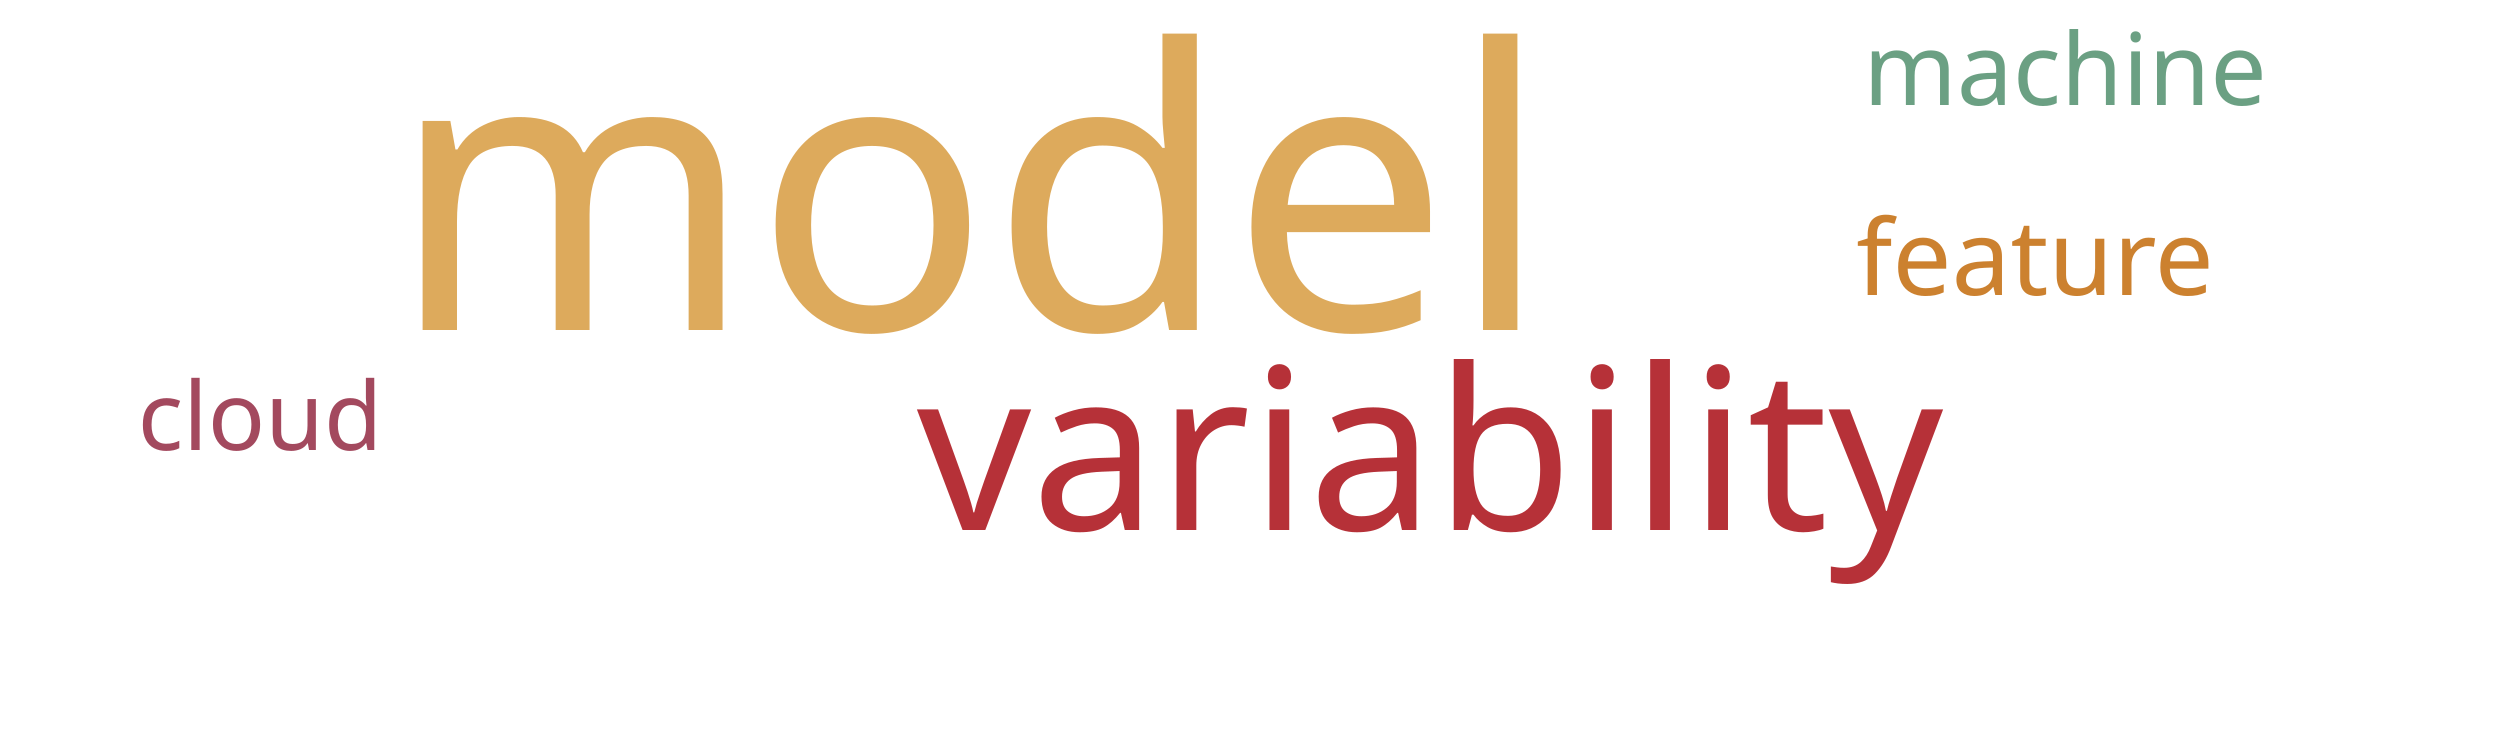
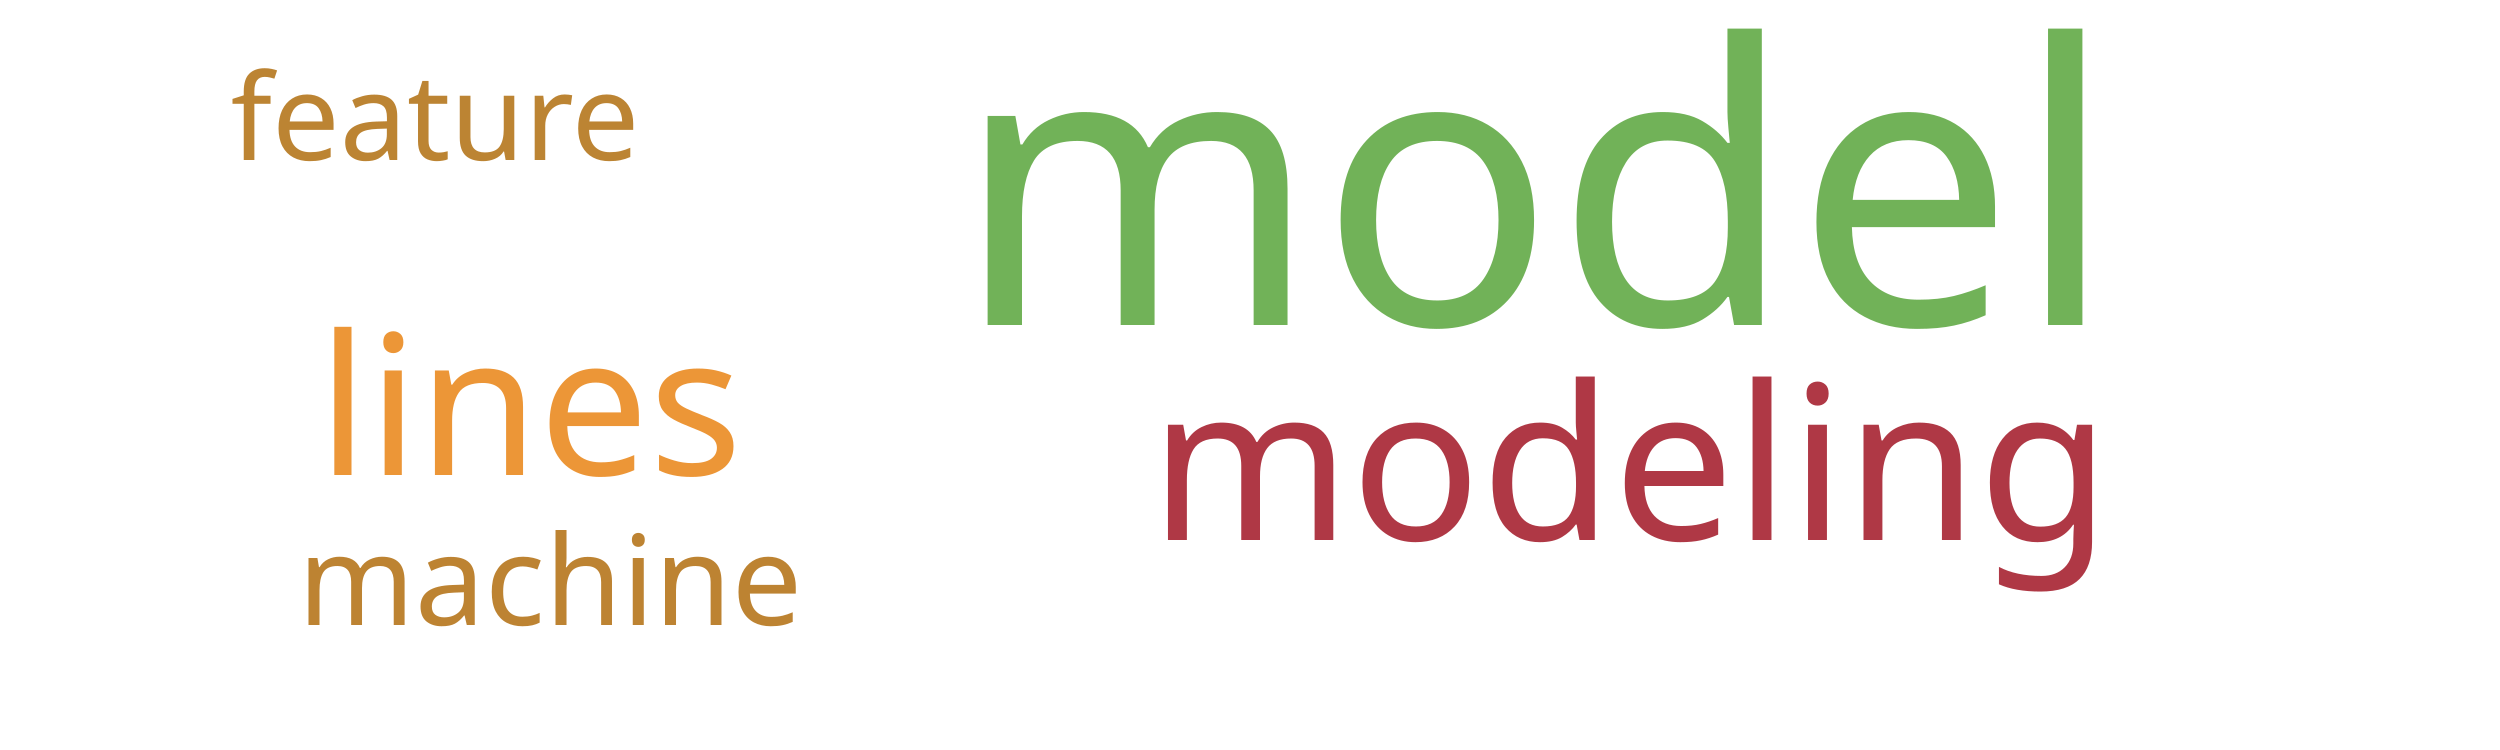
<svg xmlns="http://www.w3.org/2000/svg" width="500" height="150">
  <g transform="translate(250, 75)">
-     <text text-anchor="middle" style="font-family: Impact; font-size: 78px; fill: #ddaa5c" transform="translate(-56,-9)rotate(0)">model</text>
-     <text text-anchor="middle" style="font-family: Impact; font-size: 45px; fill: #b63138" transform="translate(36,31)rotate(0)">variability</text>
-     <text text-anchor="middle" style="font-family: Impact; font-size: 21px; fill: #cc812f" transform="translate(157,-16)rotate(0)">feature</text>
-     <text text-anchor="middle" style="font-family: Impact; font-size: 20px; fill: #6ba083" transform="translate(163,-54)rotate(0)">machine</text>
-     <text text-anchor="middle" style="font-family: Impact; font-size: 19px; fill: #a3495e" transform="translate(-198,15)rotate(0)">cloud</text>
+     <text text-anchor="middle" style="font-family: Impact; font-size: 78px; fill: #71b258" transform="translate(57,-10)rotate(0)">model</text>
+     <text text-anchor="middle" style="font-family: Impact; font-size: 43px; fill: #af3845" transform="translate(76,33)rotate(0)">modeling</text>
+     <text text-anchor="middle" style="font-family: Impact; font-size: 39px; fill: #ec9637" transform="translate(-144,20)rotate(0)">lines</text>
+     <text text-anchor="middle" style="font-family: Impact; font-size: 25px; fill: #bd8332" transform="translate(-140,50)rotate(0)">machine</text>
+     <text text-anchor="middle" style="font-family: Impact; font-size: 24px; fill: #bc8433" transform="translate(-163,-43)rotate(0)">feature</text>
  </g>
</svg>
